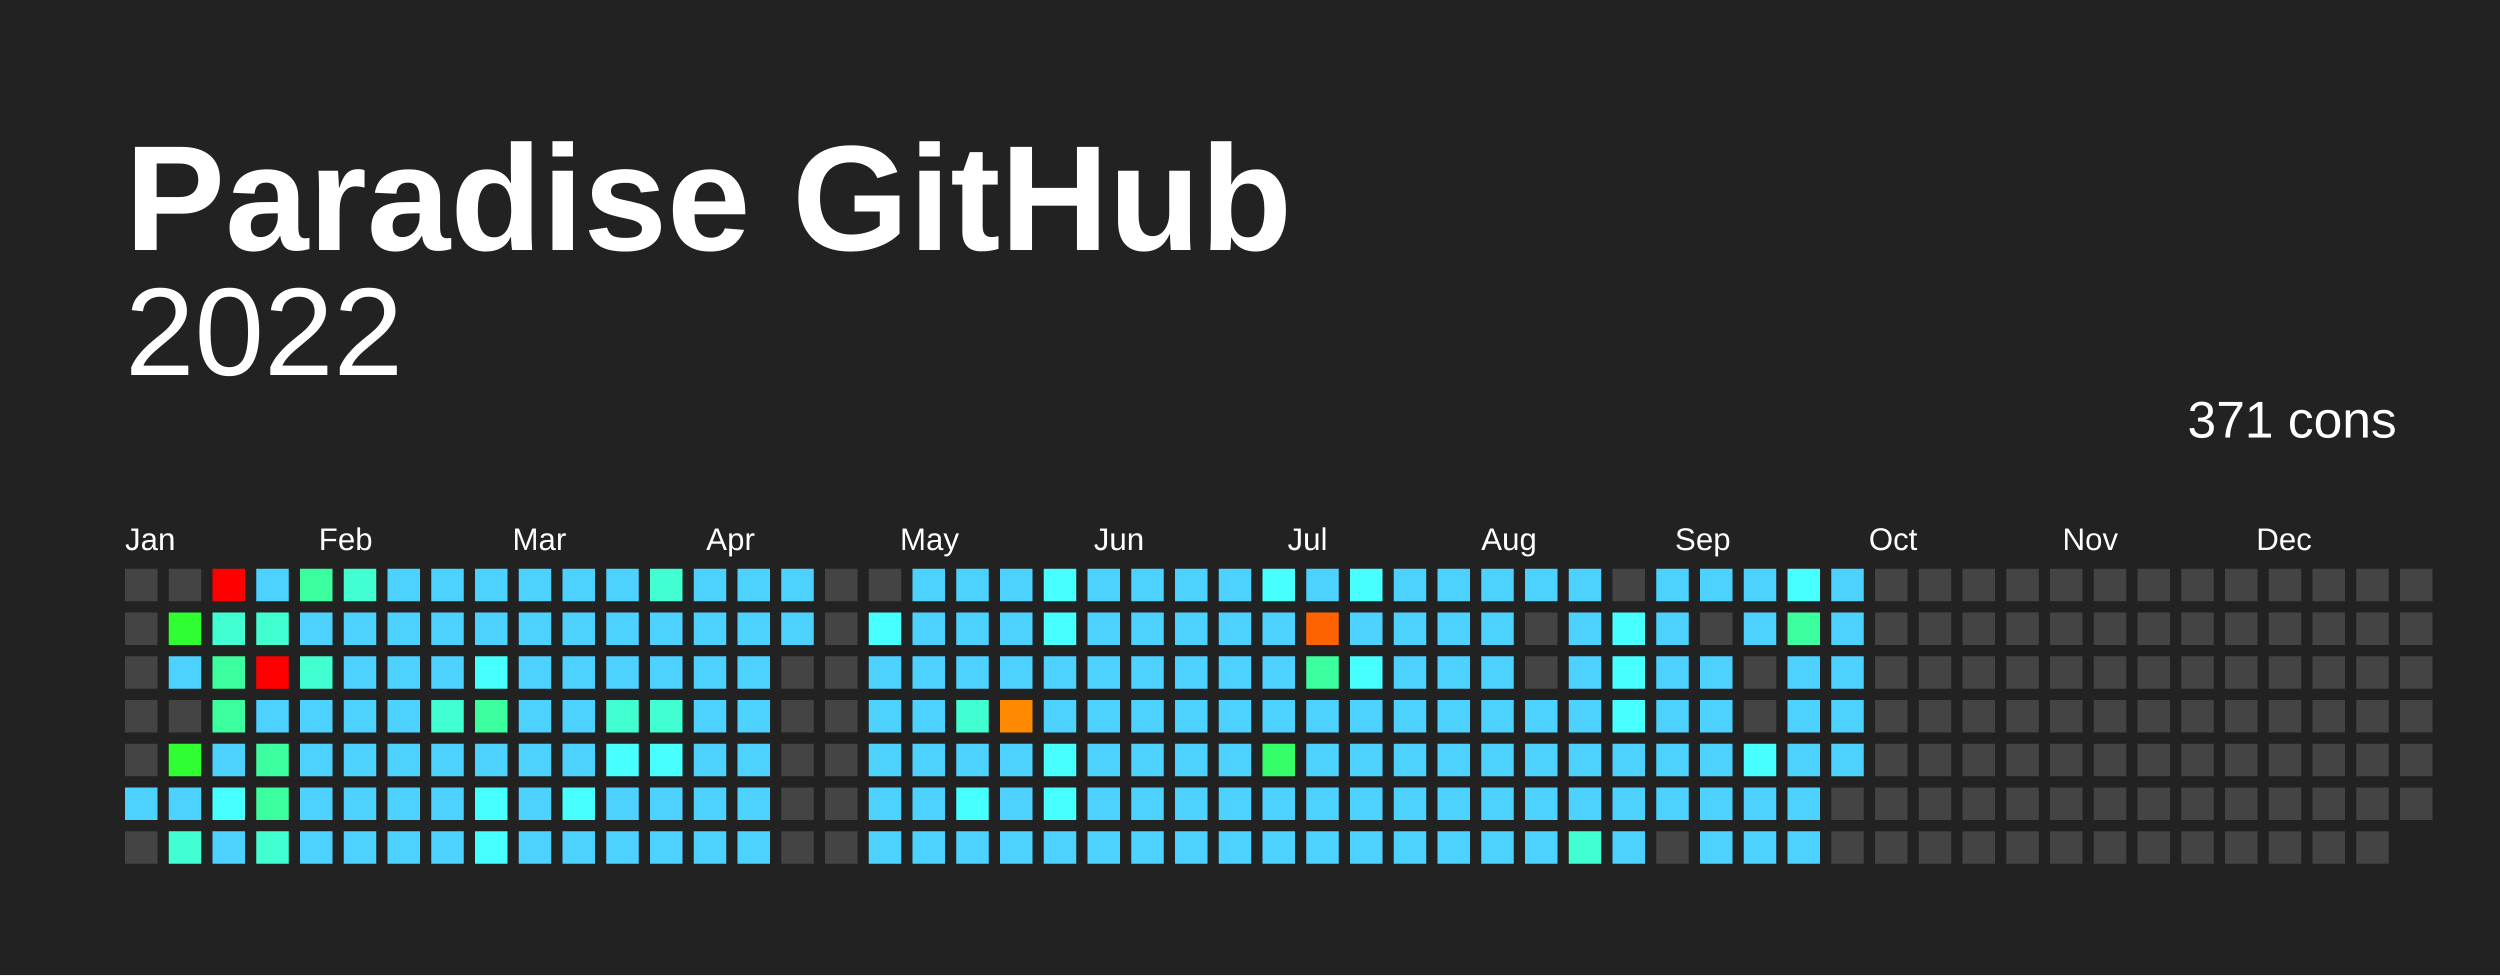
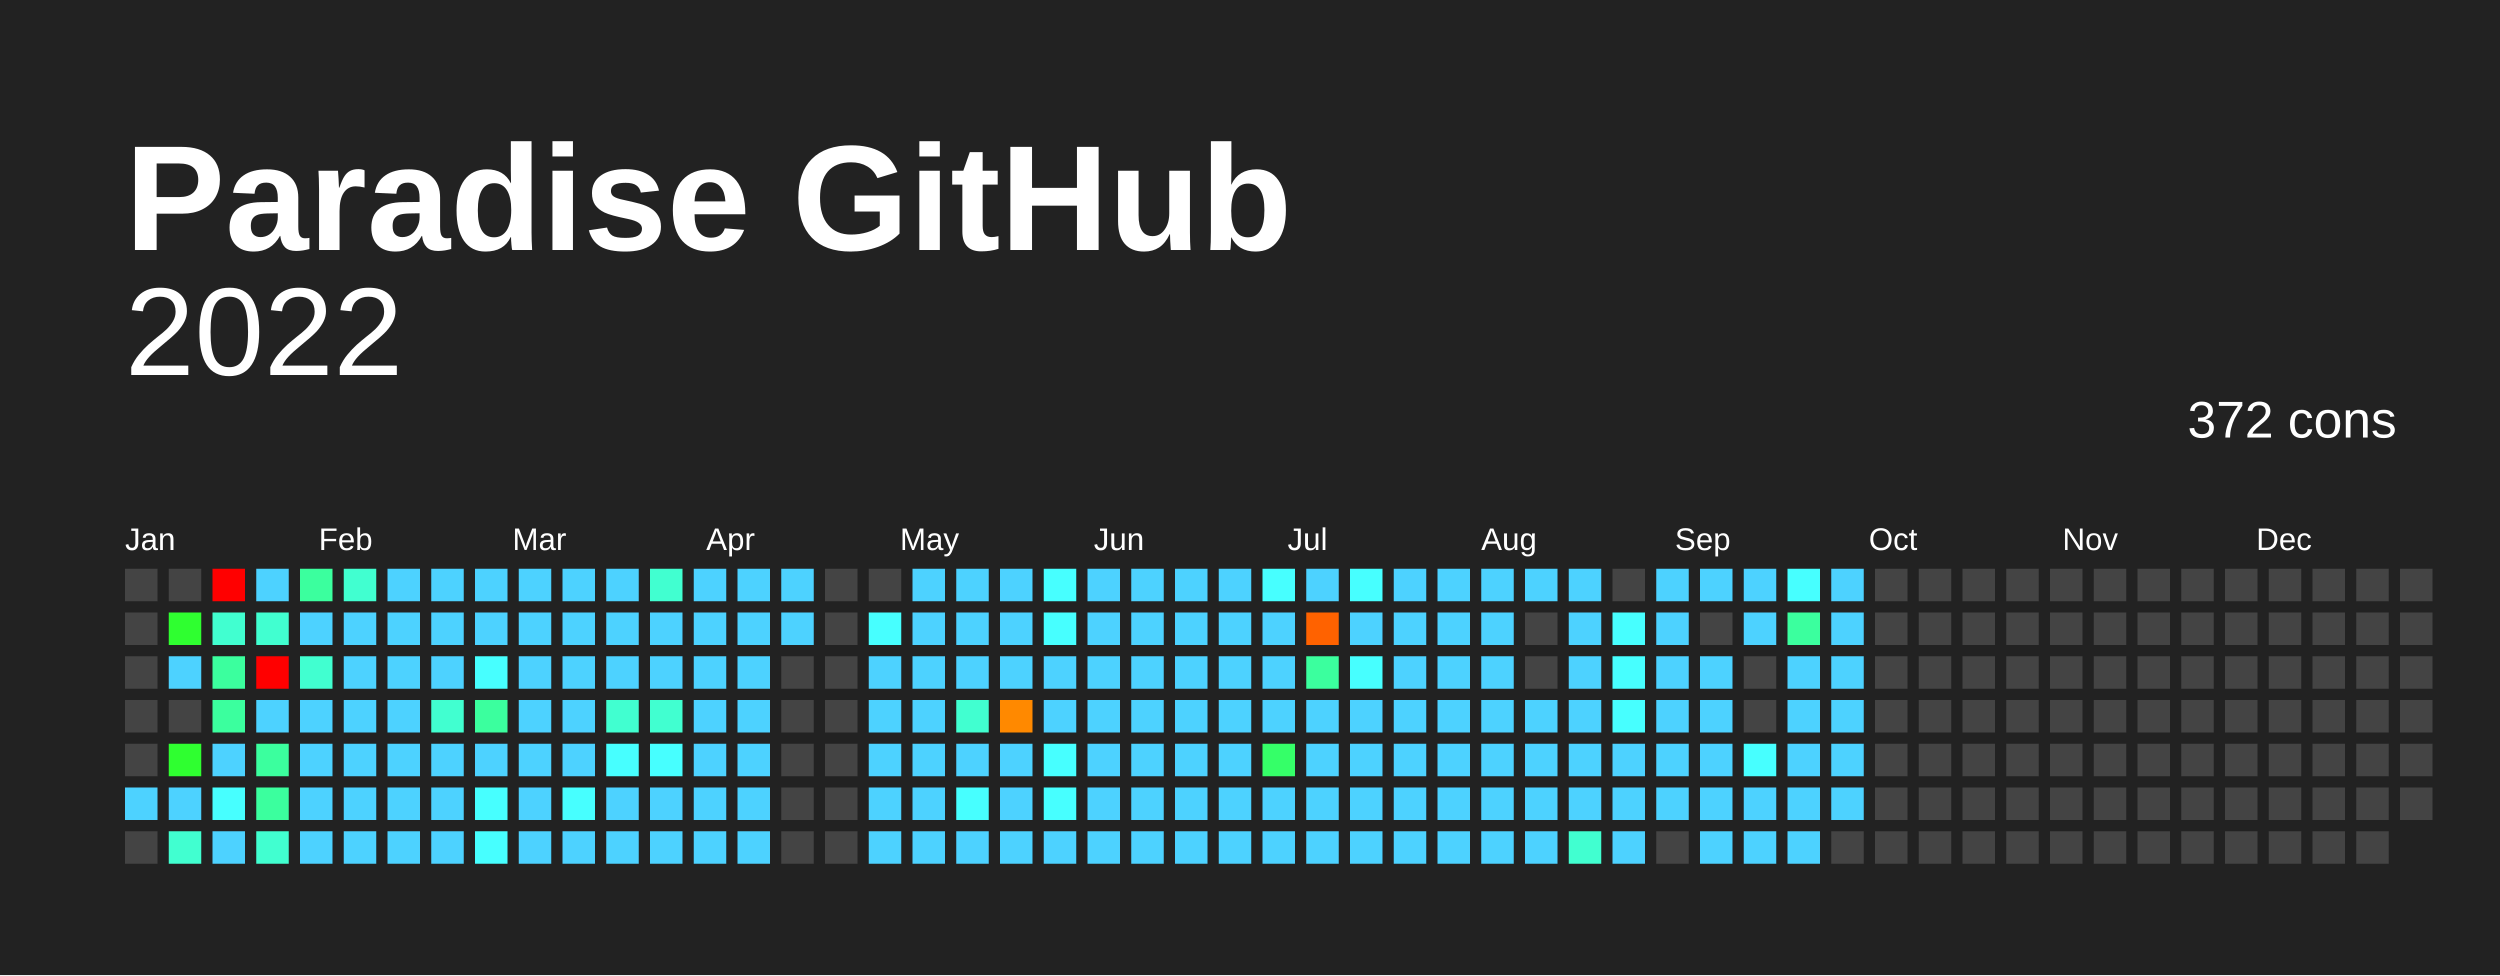
<svg xmlns="http://www.w3.org/2000/svg" baseProfile="full" height="78mm" version="1.1" viewBox="0,0,200,78" width="200mm">
  <defs />
  <rect fill="#222222" height="78" width="200" x="0" y="0" />
  <text fill="#FFFFFF" style="font-size:12px; font-family:Arial; font-weight:bold;" x="10" y="20">Paradise GitHub</text>
  <text alignment-baseline="hanging" fill="#FFFFFF" style="font-size:10.0px; font-family:Arial;" x="10" y="30">2022</text>
-   <text alignment-baseline="hanging" fill="#FFFFFF" style="font-size:4.125px; font-family:Arial;" x="175" y="35">371 cons</text>
+   <text alignment-baseline="hanging" fill="#FFFFFF" style="font-size:4.125px; font-family:Arial;" x="175" y="35">372 cons</text>
  <text fill="#FFFFFF" style="font-size:2.5px; font-family:Arial" x="10.0" y="44">Jan</text>
  <text fill="#FFFFFF" style="font-size:2.5px; font-family:Arial" x="25.5" y="44">Feb</text>
  <text fill="#FFFFFF" style="font-size:2.5px; font-family:Arial" x="41.0" y="44">Mar</text>
  <text fill="#FFFFFF" style="font-size:2.5px; font-family:Arial" x="56.5" y="44">Apr</text>
  <text fill="#FFFFFF" style="font-size:2.5px; font-family:Arial" x="72.0" y="44">May</text>
  <text fill="#FFFFFF" style="font-size:2.5px; font-family:Arial" x="87.5" y="44">Jun</text>
  <text fill="#FFFFFF" style="font-size:2.5px; font-family:Arial" x="103.0" y="44">Jul</text>
  <text fill="#FFFFFF" style="font-size:2.5px; font-family:Arial" x="118.5" y="44">Aug</text>
  <text fill="#FFFFFF" style="font-size:2.5px; font-family:Arial" x="134.0" y="44">Sep</text>
  <text fill="#FFFFFF" style="font-size:2.5px; font-family:Arial" x="149.5" y="44">Oct</text>
  <text fill="#FFFFFF" style="font-size:2.5px; font-family:Arial" x="165.0" y="44">Nov</text>
  <text fill="#FFFFFF" style="font-size:2.5px; font-family:Arial" x="180.5" y="44">Dec</text>
  <rect fill="#444444" height="2.6" width="2.6" x="10.0" y="45.5" />
  <rect fill="#444444" height="2.6" width="2.6" x="10.0" y="49.0" />
  <rect fill="#444444" height="2.6" width="2.6" x="10.0" y="52.5" />
  <rect fill="#444444" height="2.6" width="2.6" x="10.0" y="56.0" />
  <rect fill="#444444" height="2.6" width="2.6" x="10.0" y="59.5" />
  <rect fill="#4dd2ff" height="2.6" width="2.6" x="10.0" y="63.0" />
  <rect fill="#444444" height="2.6" width="2.6" x="10.0" y="66.5" />
  <rect fill="#444444" height="2.6" width="2.6" x="13.5" y="45.5" />
  <rect fill="#2fff30" height="2.6" width="2.6" x="13.5" y="49.0" />
  <rect fill="#4dd2ff" height="2.6" width="2.6" x="13.5" y="52.5" />
  <rect fill="#444444" height="2.6" width="2.6" x="13.5" y="56.0" />
  <rect fill="#2fff30" height="2.6" width="2.6" x="13.5" y="59.5" />
  <rect fill="#4dd2ff" height="2.6" width="2.6" x="13.5" y="63.0" />
  <rect fill="#41ffd0" height="2.6" width="2.6" x="13.5" y="66.5" />
  <rect fill="red" height="2.6" width="2.6" x="17.0" y="45.5" />
  <rect fill="#41ffd0" height="2.6" width="2.6" x="17.0" y="49.0" />
  <rect fill="#3bff9e" height="2.6" width="2.6" x="17.0" y="52.5" />
  <rect fill="#3bff9e" height="2.6" width="2.6" x="17.0" y="56.0" />
  <rect fill="#4dd2ff" height="2.6" width="2.6" x="17.0" y="59.5" />
  <rect fill="#47ffff" height="2.6" width="2.6" x="17.0" y="63.0" />
  <rect fill="#4dd2ff" height="2.6" width="2.6" x="17.0" y="66.5" />
  <rect fill="#4dd2ff" height="2.6" width="2.6" x="20.5" y="45.5" />
  <rect fill="#41ffd0" height="2.6" width="2.6" x="20.5" y="49.0" />
  <rect fill="red" height="2.6" width="2.6" x="20.5" y="52.5" />
  <rect fill="#4dd2ff" height="2.6" width="2.6" x="20.5" y="56.0" />
  <rect fill="#3bff9e" height="2.6" width="2.6" x="20.5" y="59.5" />
  <rect fill="#3bff9e" height="2.6" width="2.6" x="20.5" y="63.0" />
  <rect fill="#41ffd0" height="2.6" width="2.6" x="20.5" y="66.5" />
  <rect fill="#3bff9e" height="2.6" width="2.6" x="24.0" y="45.5" />
  <rect fill="#4dd2ff" height="2.6" width="2.6" x="24.0" y="49.0" />
  <rect fill="#41ffd0" height="2.6" width="2.6" x="24.0" y="52.5" />
  <rect fill="#4dd2ff" height="2.6" width="2.6" x="24.0" y="56.0" />
  <rect fill="#4dd2ff" height="2.6" width="2.6" x="24.0" y="59.5" />
  <rect fill="#4dd2ff" height="2.6" width="2.6" x="24.0" y="63.0" />
  <rect fill="#4dd2ff" height="2.6" width="2.6" x="24.0" y="66.5" />
  <rect fill="#41ffd0" height="2.6" width="2.6" x="27.5" y="45.5" />
  <rect fill="#4dd2ff" height="2.6" width="2.6" x="27.5" y="49.0" />
  <rect fill="#4dd2ff" height="2.6" width="2.6" x="27.5" y="52.5" />
  <rect fill="#4dd2ff" height="2.6" width="2.6" x="27.5" y="56.0" />
  <rect fill="#4dd2ff" height="2.6" width="2.6" x="27.5" y="59.5" />
  <rect fill="#4dd2ff" height="2.6" width="2.6" x="27.5" y="63.0" />
  <rect fill="#4dd2ff" height="2.6" width="2.6" x="27.5" y="66.5" />
  <rect fill="#4dd2ff" height="2.6" width="2.6" x="31.0" y="45.5" />
  <rect fill="#4dd2ff" height="2.6" width="2.6" x="31.0" y="49.0" />
  <rect fill="#4dd2ff" height="2.6" width="2.6" x="31.0" y="52.5" />
  <rect fill="#4dd2ff" height="2.6" width="2.6" x="31.0" y="56.0" />
  <rect fill="#4dd2ff" height="2.6" width="2.6" x="31.0" y="59.5" />
  <rect fill="#4dd2ff" height="2.6" width="2.6" x="31.0" y="63.0" />
  <rect fill="#4dd2ff" height="2.6" width="2.6" x="31.0" y="66.5" />
  <rect fill="#4dd2ff" height="2.6" width="2.6" x="34.5" y="45.5" />
  <rect fill="#4dd2ff" height="2.6" width="2.6" x="34.5" y="49.0" />
  <rect fill="#4dd2ff" height="2.6" width="2.6" x="34.5" y="52.5" />
  <rect fill="#41ffd0" height="2.6" width="2.6" x="34.5" y="56.0" />
  <rect fill="#4dd2ff" height="2.6" width="2.6" x="34.5" y="59.5" />
  <rect fill="#4dd2ff" height="2.6" width="2.6" x="34.5" y="63.0" />
  <rect fill="#4dd2ff" height="2.6" width="2.6" x="34.5" y="66.5" />
  <rect fill="#4dd2ff" height="2.6" width="2.6" x="38.0" y="45.5" />
  <rect fill="#4dd2ff" height="2.6" width="2.6" x="38.0" y="49.0" />
  <rect fill="#47ffff" height="2.6" width="2.6" x="38.0" y="52.5" />
  <rect fill="#3bff9e" height="2.6" width="2.6" x="38.0" y="56.0" />
  <rect fill="#4dd2ff" height="2.6" width="2.6" x="38.0" y="59.5" />
  <rect fill="#47ffff" height="2.6" width="2.6" x="38.0" y="63.0" />
  <rect fill="#47ffff" height="2.6" width="2.6" x="38.0" y="66.5" />
  <rect fill="#4dd2ff" height="2.6" width="2.6" x="41.5" y="45.5" />
  <rect fill="#4dd2ff" height="2.6" width="2.6" x="41.5" y="49.0" />
  <rect fill="#4dd2ff" height="2.6" width="2.6" x="41.5" y="52.5" />
  <rect fill="#4dd2ff" height="2.6" width="2.6" x="41.5" y="56.0" />
  <rect fill="#4dd2ff" height="2.6" width="2.6" x="41.5" y="59.5" />
  <rect fill="#4dd2ff" height="2.6" width="2.6" x="41.5" y="63.0" />
  <rect fill="#4dd2ff" height="2.6" width="2.6" x="41.5" y="66.5" />
  <rect fill="#4dd2ff" height="2.6" width="2.6" x="45.0" y="45.5" />
  <rect fill="#4dd2ff" height="2.6" width="2.6" x="45.0" y="49.0" />
  <rect fill="#4dd2ff" height="2.6" width="2.6" x="45.0" y="52.5" />
  <rect fill="#4dd2ff" height="2.6" width="2.6" x="45.0" y="56.0" />
  <rect fill="#4dd2ff" height="2.6" width="2.6" x="45.0" y="59.5" />
  <rect fill="#47ffff" height="2.6" width="2.6" x="45.0" y="63.0" />
  <rect fill="#4dd2ff" height="2.6" width="2.6" x="45.0" y="66.5" />
  <rect fill="#4dd2ff" height="2.6" width="2.6" x="48.5" y="45.5" />
  <rect fill="#4dd2ff" height="2.6" width="2.6" x="48.5" y="49.0" />
  <rect fill="#4dd2ff" height="2.6" width="2.6" x="48.5" y="52.5" />
  <rect fill="#41ffd0" height="2.6" width="2.6" x="48.5" y="56.0" />
  <rect fill="#47ffff" height="2.6" width="2.6" x="48.5" y="59.5" />
  <rect fill="#4dd2ff" height="2.6" width="2.6" x="48.5" y="63.0" />
  <rect fill="#4dd2ff" height="2.6" width="2.6" x="48.5" y="66.5" />
  <rect fill="#41ffd0" height="2.6" width="2.6" x="52.0" y="45.5" />
  <rect fill="#4dd2ff" height="2.6" width="2.6" x="52.0" y="49.0" />
  <rect fill="#4dd2ff" height="2.6" width="2.6" x="52.0" y="52.5" />
  <rect fill="#41ffd0" height="2.6" width="2.6" x="52.0" y="56.0" />
  <rect fill="#47ffff" height="2.6" width="2.6" x="52.0" y="59.5" />
  <rect fill="#4dd2ff" height="2.6" width="2.6" x="52.0" y="63.0" />
  <rect fill="#4dd2ff" height="2.6" width="2.6" x="52.0" y="66.5" />
  <rect fill="#4dd2ff" height="2.6" width="2.6" x="55.5" y="45.5" />
  <rect fill="#4dd2ff" height="2.6" width="2.6" x="55.5" y="49.0" />
  <rect fill="#4dd2ff" height="2.6" width="2.6" x="55.5" y="52.5" />
  <rect fill="#4dd2ff" height="2.6" width="2.6" x="55.5" y="56.0" />
  <rect fill="#4dd2ff" height="2.6" width="2.6" x="55.5" y="59.5" />
  <rect fill="#4dd2ff" height="2.6" width="2.6" x="55.5" y="63.0" />
  <rect fill="#4dd2ff" height="2.6" width="2.6" x="55.5" y="66.5" />
  <rect fill="#4dd2ff" height="2.6" width="2.6" x="59.0" y="45.5" />
  <rect fill="#4dd2ff" height="2.6" width="2.6" x="59.0" y="49.0" />
  <rect fill="#4dd2ff" height="2.6" width="2.6" x="59.0" y="52.5" />
  <rect fill="#4dd2ff" height="2.6" width="2.6" x="59.0" y="56.0" />
  <rect fill="#4dd2ff" height="2.6" width="2.6" x="59.0" y="59.5" />
  <rect fill="#4dd2ff" height="2.6" width="2.6" x="59.0" y="63.0" />
  <rect fill="#4dd2ff" height="2.6" width="2.6" x="59.0" y="66.5" />
  <rect fill="#4dd2ff" height="2.6" width="2.6" x="62.5" y="45.5" />
  <rect fill="#4dd2ff" height="2.6" width="2.6" x="62.5" y="49.0" />
  <rect fill="#444444" height="2.6" width="2.6" x="62.5" y="52.5" />
  <rect fill="#444444" height="2.6" width="2.6" x="62.5" y="56.0" />
  <rect fill="#444444" height="2.6" width="2.6" x="62.5" y="59.5" />
  <rect fill="#444444" height="2.6" width="2.6" x="62.5" y="63.0" />
  <rect fill="#444444" height="2.6" width="2.6" x="62.5" y="66.5" />
  <rect fill="#444444" height="2.6" width="2.6" x="66.0" y="45.5" />
  <rect fill="#444444" height="2.6" width="2.6" x="66.0" y="49.0" />
  <rect fill="#444444" height="2.6" width="2.6" x="66.0" y="52.5" />
  <rect fill="#444444" height="2.6" width="2.6" x="66.0" y="56.0" />
  <rect fill="#444444" height="2.6" width="2.6" x="66.0" y="59.5" />
  <rect fill="#444444" height="2.6" width="2.6" x="66.0" y="63.0" />
  <rect fill="#444444" height="2.6" width="2.6" x="66.0" y="66.5" />
  <rect fill="#444444" height="2.6" width="2.6" x="69.5" y="45.5" />
  <rect fill="#47ffff" height="2.6" width="2.6" x="69.5" y="49.0" />
  <rect fill="#4dd2ff" height="2.6" width="2.6" x="69.5" y="52.5" />
  <rect fill="#4dd2ff" height="2.6" width="2.6" x="69.5" y="56.0" />
  <rect fill="#4dd2ff" height="2.6" width="2.6" x="69.5" y="59.5" />
  <rect fill="#4dd2ff" height="2.6" width="2.6" x="69.5" y="63.0" />
  <rect fill="#4dd2ff" height="2.6" width="2.6" x="69.5" y="66.5" />
  <rect fill="#4dd2ff" height="2.6" width="2.6" x="73.0" y="45.5" />
  <rect fill="#4dd2ff" height="2.6" width="2.6" x="73.0" y="49.0" />
  <rect fill="#4dd2ff" height="2.6" width="2.6" x="73.0" y="52.5" />
  <rect fill="#4dd2ff" height="2.6" width="2.6" x="73.0" y="56.0" />
  <rect fill="#4dd2ff" height="2.6" width="2.6" x="73.0" y="59.5" />
  <rect fill="#4dd2ff" height="2.6" width="2.6" x="73.0" y="63.0" />
  <rect fill="#4dd2ff" height="2.6" width="2.6" x="73.0" y="66.5" />
  <rect fill="#4dd2ff" height="2.6" width="2.6" x="76.5" y="45.5" />
  <rect fill="#4dd2ff" height="2.6" width="2.6" x="76.5" y="49.0" />
  <rect fill="#4dd2ff" height="2.6" width="2.6" x="76.5" y="52.5" />
  <rect fill="#41ffd0" height="2.6" width="2.6" x="76.5" y="56.0" />
  <rect fill="#4dd2ff" height="2.6" width="2.6" x="76.5" y="59.5" />
  <rect fill="#47ffff" height="2.6" width="2.6" x="76.5" y="63.0" />
  <rect fill="#4dd2ff" height="2.6" width="2.6" x="76.5" y="66.5" />
  <rect fill="#4dd2ff" height="2.6" width="2.6" x="80.0" y="45.5" />
  <rect fill="#4dd2ff" height="2.6" width="2.6" x="80.0" y="49.0" />
  <rect fill="#4dd2ff" height="2.6" width="2.6" x="80.0" y="52.5" />
  <rect fill="#ff8900" height="2.6" width="2.6" x="80.0" y="56.0" />
  <rect fill="#4dd2ff" height="2.6" width="2.6" x="80.0" y="59.5" />
  <rect fill="#4dd2ff" height="2.6" width="2.6" x="80.0" y="63.0" />
  <rect fill="#4dd2ff" height="2.6" width="2.6" x="80.0" y="66.5" />
  <rect fill="#47ffff" height="2.6" width="2.6" x="83.5" y="45.5" />
  <rect fill="#47ffff" height="2.6" width="2.6" x="83.5" y="49.0" />
  <rect fill="#4dd2ff" height="2.6" width="2.6" x="83.5" y="52.5" />
  <rect fill="#4dd2ff" height="2.6" width="2.6" x="83.5" y="56.0" />
  <rect fill="#47ffff" height="2.6" width="2.6" x="83.5" y="59.5" />
  <rect fill="#47ffff" height="2.6" width="2.6" x="83.5" y="63.0" />
  <rect fill="#4dd2ff" height="2.6" width="2.6" x="83.5" y="66.5" />
  <rect fill="#4dd2ff" height="2.6" width="2.6" x="87.0" y="45.5" />
  <rect fill="#4dd2ff" height="2.6" width="2.6" x="87.0" y="49.0" />
  <rect fill="#4dd2ff" height="2.6" width="2.6" x="87.0" y="52.5" />
  <rect fill="#4dd2ff" height="2.6" width="2.6" x="87.0" y="56.0" />
  <rect fill="#4dd2ff" height="2.6" width="2.6" x="87.0" y="59.5" />
  <rect fill="#4dd2ff" height="2.6" width="2.6" x="87.0" y="63.0" />
  <rect fill="#4dd2ff" height="2.6" width="2.6" x="87.0" y="66.5" />
  <rect fill="#4dd2ff" height="2.6" width="2.6" x="90.5" y="45.5" />
  <rect fill="#4dd2ff" height="2.6" width="2.6" x="90.5" y="49.0" />
  <rect fill="#4dd2ff" height="2.6" width="2.6" x="90.5" y="52.5" />
  <rect fill="#4dd2ff" height="2.6" width="2.6" x="90.5" y="56.0" />
  <rect fill="#4dd2ff" height="2.6" width="2.6" x="90.5" y="59.5" />
  <rect fill="#4dd2ff" height="2.6" width="2.6" x="90.5" y="63.0" />
  <rect fill="#4dd2ff" height="2.6" width="2.6" x="90.5" y="66.5" />
  <rect fill="#4dd2ff" height="2.6" width="2.6" x="94.0" y="45.5" />
  <rect fill="#4dd2ff" height="2.6" width="2.6" x="94.0" y="49.0" />
  <rect fill="#4dd2ff" height="2.6" width="2.6" x="94.0" y="52.5" />
  <rect fill="#4dd2ff" height="2.6" width="2.6" x="94.0" y="56.0" />
  <rect fill="#4dd2ff" height="2.6" width="2.6" x="94.0" y="59.5" />
  <rect fill="#4dd2ff" height="2.6" width="2.6" x="94.0" y="63.0" />
  <rect fill="#4dd2ff" height="2.6" width="2.6" x="94.0" y="66.5" />
  <rect fill="#4dd2ff" height="2.6" width="2.6" x="97.5" y="45.5" />
  <rect fill="#4dd2ff" height="2.6" width="2.6" x="97.5" y="49.0" />
  <rect fill="#4dd2ff" height="2.6" width="2.6" x="97.5" y="52.5" />
  <rect fill="#4dd2ff" height="2.6" width="2.6" x="97.5" y="56.0" />
  <rect fill="#4dd2ff" height="2.6" width="2.6" x="97.5" y="59.5" />
  <rect fill="#4dd2ff" height="2.6" width="2.6" x="97.5" y="63.0" />
  <rect fill="#4dd2ff" height="2.6" width="2.6" x="97.5" y="66.5" />
  <rect fill="#47ffff" height="2.6" width="2.6" x="101.0" y="45.5" />
  <rect fill="#4dd2ff" height="2.6" width="2.6" x="101.0" y="49.0" />
  <rect fill="#4dd2ff" height="2.6" width="2.6" x="101.0" y="52.5" />
  <rect fill="#4dd2ff" height="2.6" width="2.6" x="101.0" y="56.0" />
  <rect fill="#35ff68" height="2.6" width="2.6" x="101.0" y="59.5" />
  <rect fill="#4dd2ff" height="2.6" width="2.6" x="101.0" y="63.0" />
  <rect fill="#4dd2ff" height="2.6" width="2.6" x="101.0" y="66.5" />
  <rect fill="#4dd2ff" height="2.6" width="2.6" x="104.5" y="45.5" />
  <rect fill="#ff6200" height="2.6" width="2.6" x="104.5" y="49.0" />
  <rect fill="#3bff9e" height="2.6" width="2.6" x="104.5" y="52.5" />
  <rect fill="#4dd2ff" height="2.6" width="2.6" x="104.5" y="56.0" />
  <rect fill="#4dd2ff" height="2.6" width="2.6" x="104.5" y="59.5" />
  <rect fill="#4dd2ff" height="2.6" width="2.6" x="104.5" y="63.0" />
  <rect fill="#4dd2ff" height="2.6" width="2.6" x="104.5" y="66.5" />
  <rect fill="#47ffff" height="2.6" width="2.6" x="108.0" y="45.5" />
  <rect fill="#4dd2ff" height="2.6" width="2.6" x="108.0" y="49.0" />
  <rect fill="#47ffff" height="2.6" width="2.6" x="108.0" y="52.5" />
  <rect fill="#4dd2ff" height="2.6" width="2.6" x="108.0" y="56.0" />
  <rect fill="#4dd2ff" height="2.6" width="2.6" x="108.0" y="59.5" />
  <rect fill="#4dd2ff" height="2.6" width="2.6" x="108.0" y="63.0" />
  <rect fill="#4dd2ff" height="2.6" width="2.6" x="108.0" y="66.5" />
  <rect fill="#4dd2ff" height="2.6" width="2.6" x="111.5" y="45.5" />
  <rect fill="#4dd2ff" height="2.6" width="2.6" x="111.5" y="49.0" />
  <rect fill="#4dd2ff" height="2.6" width="2.6" x="111.5" y="52.5" />
  <rect fill="#4dd2ff" height="2.6" width="2.6" x="111.5" y="56.0" />
  <rect fill="#4dd2ff" height="2.6" width="2.6" x="111.5" y="59.5" />
  <rect fill="#4dd2ff" height="2.6" width="2.6" x="111.5" y="63.0" />
  <rect fill="#4dd2ff" height="2.6" width="2.6" x="111.5" y="66.5" />
  <rect fill="#4dd2ff" height="2.6" width="2.6" x="115.0" y="45.5" />
  <rect fill="#4dd2ff" height="2.6" width="2.6" x="115.0" y="49.0" />
  <rect fill="#4dd2ff" height="2.6" width="2.6" x="115.0" y="52.5" />
  <rect fill="#4dd2ff" height="2.6" width="2.6" x="115.0" y="56.0" />
  <rect fill="#4dd2ff" height="2.6" width="2.6" x="115.0" y="59.5" />
  <rect fill="#4dd2ff" height="2.6" width="2.6" x="115.0" y="63.0" />
  <rect fill="#4dd2ff" height="2.6" width="2.6" x="115.0" y="66.5" />
  <rect fill="#4dd2ff" height="2.6" width="2.6" x="118.5" y="45.5" />
  <rect fill="#4dd2ff" height="2.6" width="2.6" x="118.5" y="49.0" />
  <rect fill="#4dd2ff" height="2.6" width="2.6" x="118.5" y="52.5" />
  <rect fill="#4dd2ff" height="2.6" width="2.6" x="118.5" y="56.0" />
  <rect fill="#4dd2ff" height="2.6" width="2.6" x="118.5" y="59.5" />
  <rect fill="#4dd2ff" height="2.6" width="2.6" x="118.5" y="63.0" />
  <rect fill="#4dd2ff" height="2.6" width="2.6" x="118.5" y="66.5" />
  <rect fill="#4dd2ff" height="2.6" width="2.6" x="122.0" y="45.5" />
  <rect fill="#444444" height="2.6" width="2.6" x="122.0" y="49.0" />
  <rect fill="#444444" height="2.6" width="2.6" x="122.0" y="52.5" />
  <rect fill="#4dd2ff" height="2.6" width="2.6" x="122.0" y="56.0" />
  <rect fill="#4dd2ff" height="2.6" width="2.6" x="122.0" y="59.5" />
  <rect fill="#4dd2ff" height="2.6" width="2.6" x="122.0" y="63.0" />
  <rect fill="#4dd2ff" height="2.6" width="2.6" x="122.0" y="66.5" />
  <rect fill="#4dd2ff" height="2.6" width="2.6" x="125.5" y="45.5" />
  <rect fill="#4dd2ff" height="2.6" width="2.6" x="125.5" y="49.0" />
  <rect fill="#4dd2ff" height="2.6" width="2.6" x="125.5" y="52.5" />
  <rect fill="#4dd2ff" height="2.6" width="2.6" x="125.5" y="56.0" />
  <rect fill="#4dd2ff" height="2.6" width="2.6" x="125.5" y="59.5" />
  <rect fill="#4dd2ff" height="2.6" width="2.6" x="125.5" y="63.0" />
  <rect fill="#41ffd0" height="2.6" width="2.6" x="125.5" y="66.5" />
  <rect fill="#444444" height="2.6" width="2.6" x="129.0" y="45.5" />
  <rect fill="#47ffff" height="2.6" width="2.6" x="129.0" y="49.0" />
  <rect fill="#47ffff" height="2.6" width="2.6" x="129.0" y="52.5" />
  <rect fill="#47ffff" height="2.6" width="2.6" x="129.0" y="56.0" />
  <rect fill="#4dd2ff" height="2.6" width="2.6" x="129.0" y="59.5" />
  <rect fill="#4dd2ff" height="2.6" width="2.6" x="129.0" y="63.0" />
  <rect fill="#4dd2ff" height="2.6" width="2.6" x="129.0" y="66.5" />
  <rect fill="#4dd2ff" height="2.6" width="2.6" x="132.5" y="45.5" />
  <rect fill="#4dd2ff" height="2.6" width="2.6" x="132.5" y="49.0" />
  <rect fill="#4dd2ff" height="2.6" width="2.6" x="132.5" y="52.5" />
  <rect fill="#4dd2ff" height="2.6" width="2.6" x="132.5" y="56.0" />
  <rect fill="#4dd2ff" height="2.6" width="2.6" x="132.5" y="59.5" />
  <rect fill="#4dd2ff" height="2.6" width="2.6" x="132.5" y="63.0" />
  <rect fill="#444444" height="2.6" width="2.6" x="132.5" y="66.5" />
  <rect fill="#4dd2ff" height="2.6" width="2.6" x="136.0" y="45.5" />
  <rect fill="#444444" height="2.6" width="2.6" x="136.0" y="49.0" />
  <rect fill="#4dd2ff" height="2.6" width="2.6" x="136.0" y="52.5" />
  <rect fill="#4dd2ff" height="2.6" width="2.6" x="136.0" y="56.0" />
  <rect fill="#4dd2ff" height="2.6" width="2.6" x="136.0" y="59.5" />
  <rect fill="#4dd2ff" height="2.6" width="2.6" x="136.0" y="63.0" />
  <rect fill="#4dd2ff" height="2.6" width="2.6" x="136.0" y="66.5" />
  <rect fill="#4dd2ff" height="2.6" width="2.6" x="139.5" y="45.5" />
  <rect fill="#4dd2ff" height="2.6" width="2.6" x="139.5" y="49.0" />
  <rect fill="#444444" height="2.6" width="2.6" x="139.5" y="52.5" />
  <rect fill="#444444" height="2.6" width="2.6" x="139.5" y="56.0" />
  <rect fill="#47ffff" height="2.6" width="2.6" x="139.5" y="59.5" />
  <rect fill="#4dd2ff" height="2.6" width="2.6" x="139.5" y="63.0" />
  <rect fill="#4dd2ff" height="2.6" width="2.6" x="139.5" y="66.5" />
  <rect fill="#47ffff" height="2.6" width="2.6" x="143.0" y="45.5" />
  <rect fill="#3bff9e" height="2.6" width="2.6" x="143.0" y="49.0" />
  <rect fill="#4dd2ff" height="2.6" width="2.6" x="143.0" y="52.5" />
  <rect fill="#4dd2ff" height="2.6" width="2.6" x="143.0" y="56.0" />
  <rect fill="#4dd2ff" height="2.6" width="2.6" x="143.0" y="59.5" />
  <rect fill="#4dd2ff" height="2.6" width="2.6" x="143.0" y="63.0" />
  <rect fill="#4dd2ff" height="2.6" width="2.6" x="143.0" y="66.5" />
  <rect fill="#4dd2ff" height="2.6" width="2.6" x="146.5" y="45.5" />
  <rect fill="#4dd2ff" height="2.6" width="2.6" x="146.5" y="49.0" />
  <rect fill="#4dd2ff" height="2.6" width="2.6" x="146.5" y="52.5" />
  <rect fill="#4dd2ff" height="2.6" width="2.6" x="146.5" y="56.0" />
  <rect fill="#4dd2ff" height="2.6" width="2.6" x="146.5" y="59.5" />
-   <rect fill="#444444" height="2.6" width="2.6" x="146.5" y="63.0" />
+   <rect fill="#4dd2ff" height="2.6" width="2.6" x="146.5" y="63.0" />
  <rect fill="#444444" height="2.6" width="2.6" x="146.5" y="66.5" />
  <rect fill="#444444" height="2.6" width="2.6" x="150.0" y="45.5" />
  <rect fill="#444444" height="2.6" width="2.6" x="150.0" y="49.0" />
  <rect fill="#444444" height="2.6" width="2.6" x="150.0" y="52.5" />
  <rect fill="#444444" height="2.6" width="2.6" x="150.0" y="56.0" />
  <rect fill="#444444" height="2.6" width="2.6" x="150.0" y="59.5" />
  <rect fill="#444444" height="2.6" width="2.6" x="150.0" y="63.0" />
  <rect fill="#444444" height="2.6" width="2.6" x="150.0" y="66.5" />
  <rect fill="#444444" height="2.6" width="2.6" x="153.5" y="45.5" />
  <rect fill="#444444" height="2.6" width="2.6" x="153.5" y="49.0" />
  <rect fill="#444444" height="2.6" width="2.6" x="153.5" y="52.5" />
  <rect fill="#444444" height="2.6" width="2.6" x="153.5" y="56.0" />
  <rect fill="#444444" height="2.6" width="2.6" x="153.5" y="59.5" />
  <rect fill="#444444" height="2.6" width="2.6" x="153.5" y="63.0" />
  <rect fill="#444444" height="2.6" width="2.6" x="153.5" y="66.5" />
  <rect fill="#444444" height="2.6" width="2.6" x="157.0" y="45.5" />
  <rect fill="#444444" height="2.6" width="2.6" x="157.0" y="49.0" />
  <rect fill="#444444" height="2.6" width="2.6" x="157.0" y="52.5" />
  <rect fill="#444444" height="2.6" width="2.6" x="157.0" y="56.0" />
  <rect fill="#444444" height="2.6" width="2.6" x="157.0" y="59.5" />
  <rect fill="#444444" height="2.6" width="2.6" x="157.0" y="63.0" />
  <rect fill="#444444" height="2.6" width="2.6" x="157.0" y="66.5" />
  <rect fill="#444444" height="2.6" width="2.6" x="160.5" y="45.5" />
  <rect fill="#444444" height="2.6" width="2.6" x="160.5" y="49.0" />
  <rect fill="#444444" height="2.6" width="2.6" x="160.5" y="52.5" />
  <rect fill="#444444" height="2.6" width="2.6" x="160.5" y="56.0" />
  <rect fill="#444444" height="2.6" width="2.6" x="160.5" y="59.5" />
  <rect fill="#444444" height="2.6" width="2.6" x="160.5" y="63.0" />
  <rect fill="#444444" height="2.6" width="2.6" x="160.5" y="66.5" />
  <rect fill="#444444" height="2.6" width="2.6" x="164.0" y="45.5" />
  <rect fill="#444444" height="2.6" width="2.6" x="164.0" y="49.0" />
  <rect fill="#444444" height="2.6" width="2.6" x="164.0" y="52.5" />
  <rect fill="#444444" height="2.6" width="2.6" x="164.0" y="56.0" />
  <rect fill="#444444" height="2.6" width="2.6" x="164.0" y="59.5" />
  <rect fill="#444444" height="2.6" width="2.6" x="164.0" y="63.0" />
  <rect fill="#444444" height="2.6" width="2.6" x="164.0" y="66.5" />
  <rect fill="#444444" height="2.6" width="2.6" x="167.5" y="45.5" />
  <rect fill="#444444" height="2.6" width="2.6" x="167.5" y="49.0" />
  <rect fill="#444444" height="2.6" width="2.6" x="167.5" y="52.5" />
  <rect fill="#444444" height="2.6" width="2.6" x="167.5" y="56.0" />
  <rect fill="#444444" height="2.6" width="2.6" x="167.5" y="59.5" />
  <rect fill="#444444" height="2.6" width="2.6" x="167.5" y="63.0" />
  <rect fill="#444444" height="2.6" width="2.6" x="167.5" y="66.5" />
  <rect fill="#444444" height="2.6" width="2.6" x="171.0" y="45.5" />
  <rect fill="#444444" height="2.6" width="2.6" x="171.0" y="49.0" />
  <rect fill="#444444" height="2.6" width="2.6" x="171.0" y="52.5" />
  <rect fill="#444444" height="2.6" width="2.6" x="171.0" y="56.0" />
  <rect fill="#444444" height="2.6" width="2.6" x="171.0" y="59.5" />
  <rect fill="#444444" height="2.6" width="2.6" x="171.0" y="63.0" />
  <rect fill="#444444" height="2.6" width="2.6" x="171.0" y="66.5" />
  <rect fill="#444444" height="2.6" width="2.6" x="174.5" y="45.5" />
  <rect fill="#444444" height="2.6" width="2.6" x="174.5" y="49.0" />
  <rect fill="#444444" height="2.6" width="2.6" x="174.5" y="52.5" />
  <rect fill="#444444" height="2.6" width="2.6" x="174.5" y="56.0" />
  <rect fill="#444444" height="2.6" width="2.6" x="174.5" y="59.5" />
  <rect fill="#444444" height="2.6" width="2.6" x="174.5" y="63.0" />
  <rect fill="#444444" height="2.6" width="2.6" x="174.5" y="66.5" />
  <rect fill="#444444" height="2.6" width="2.6" x="178.0" y="45.5" />
  <rect fill="#444444" height="2.6" width="2.6" x="178.0" y="49.0" />
  <rect fill="#444444" height="2.6" width="2.6" x="178.0" y="52.5" />
  <rect fill="#444444" height="2.6" width="2.6" x="178.0" y="56.0" />
  <rect fill="#444444" height="2.6" width="2.6" x="178.0" y="59.5" />
  <rect fill="#444444" height="2.6" width="2.6" x="178.0" y="63.0" />
  <rect fill="#444444" height="2.6" width="2.6" x="178.0" y="66.5" />
  <rect fill="#444444" height="2.6" width="2.6" x="181.5" y="45.5" />
  <rect fill="#444444" height="2.6" width="2.6" x="181.5" y="49.0" />
  <rect fill="#444444" height="2.6" width="2.6" x="181.5" y="52.5" />
  <rect fill="#444444" height="2.6" width="2.6" x="181.5" y="56.0" />
  <rect fill="#444444" height="2.6" width="2.6" x="181.5" y="59.5" />
  <rect fill="#444444" height="2.6" width="2.6" x="181.5" y="63.0" />
  <rect fill="#444444" height="2.6" width="2.6" x="181.5" y="66.5" />
  <rect fill="#444444" height="2.6" width="2.6" x="185.0" y="45.5" />
  <rect fill="#444444" height="2.6" width="2.6" x="185.0" y="49.0" />
  <rect fill="#444444" height="2.6" width="2.6" x="185.0" y="52.5" />
  <rect fill="#444444" height="2.6" width="2.6" x="185.0" y="56.0" />
  <rect fill="#444444" height="2.6" width="2.6" x="185.0" y="59.5" />
  <rect fill="#444444" height="2.6" width="2.6" x="185.0" y="63.0" />
  <rect fill="#444444" height="2.6" width="2.6" x="185.0" y="66.5" />
  <rect fill="#444444" height="2.6" width="2.6" x="188.5" y="45.5" />
  <rect fill="#444444" height="2.6" width="2.6" x="188.5" y="49.0" />
  <rect fill="#444444" height="2.6" width="2.6" x="188.5" y="52.5" />
  <rect fill="#444444" height="2.6" width="2.6" x="188.5" y="56.0" />
  <rect fill="#444444" height="2.6" width="2.6" x="188.5" y="59.5" />
  <rect fill="#444444" height="2.6" width="2.6" x="188.5" y="63.0" />
  <rect fill="#444444" height="2.6" width="2.6" x="188.5" y="66.5" />
  <rect fill="#444444" height="2.6" width="2.6" x="192.0" y="45.5" />
  <rect fill="#444444" height="2.6" width="2.6" x="192.0" y="49.0" />
  <rect fill="#444444" height="2.6" width="2.6" x="192.0" y="52.5" />
  <rect fill="#444444" height="2.6" width="2.6" x="192.0" y="56.0" />
  <rect fill="#444444" height="2.6" width="2.6" x="192.0" y="59.5" />
  <rect fill="#444444" height="2.6" width="2.6" x="192.0" y="63.0" />
</svg>
